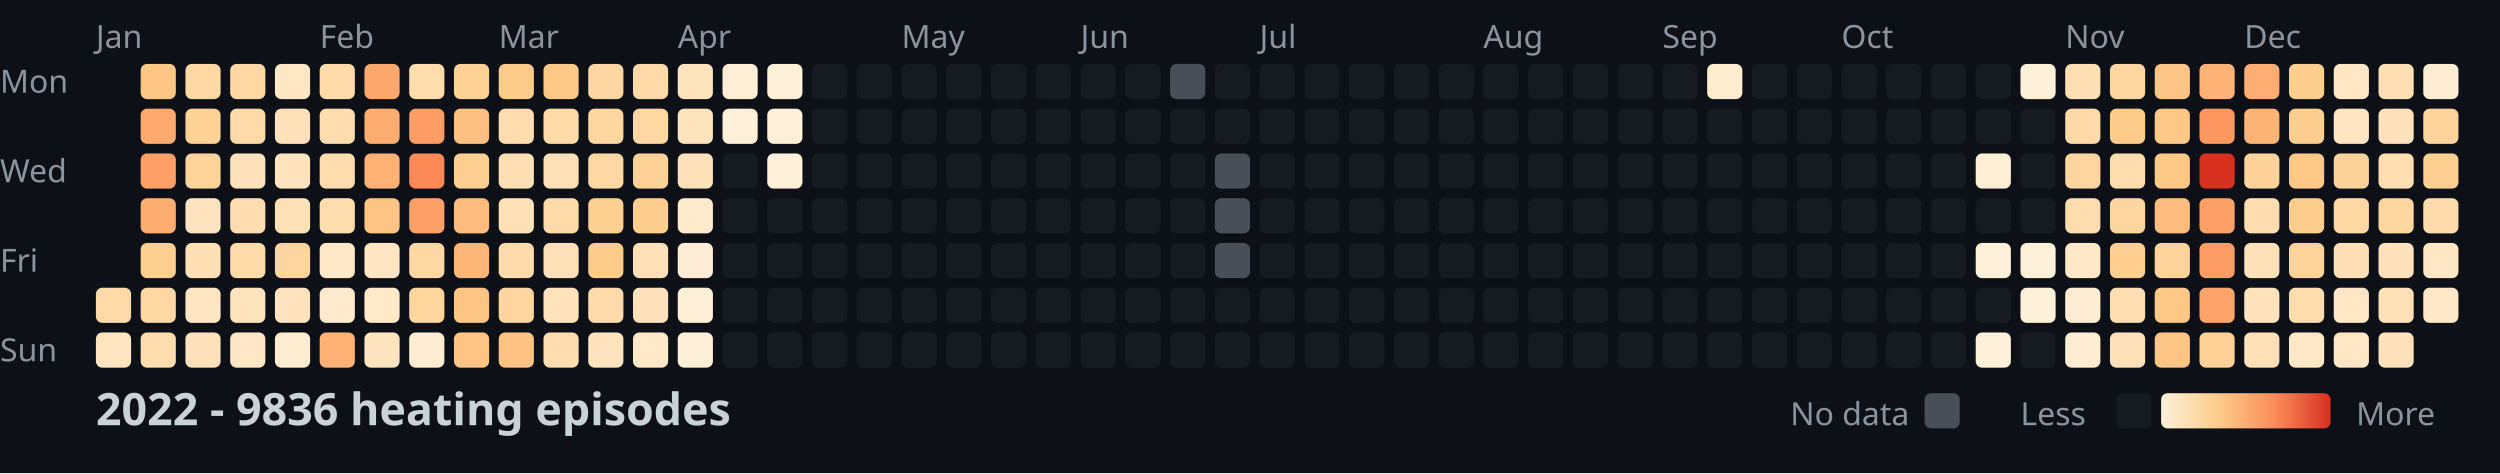
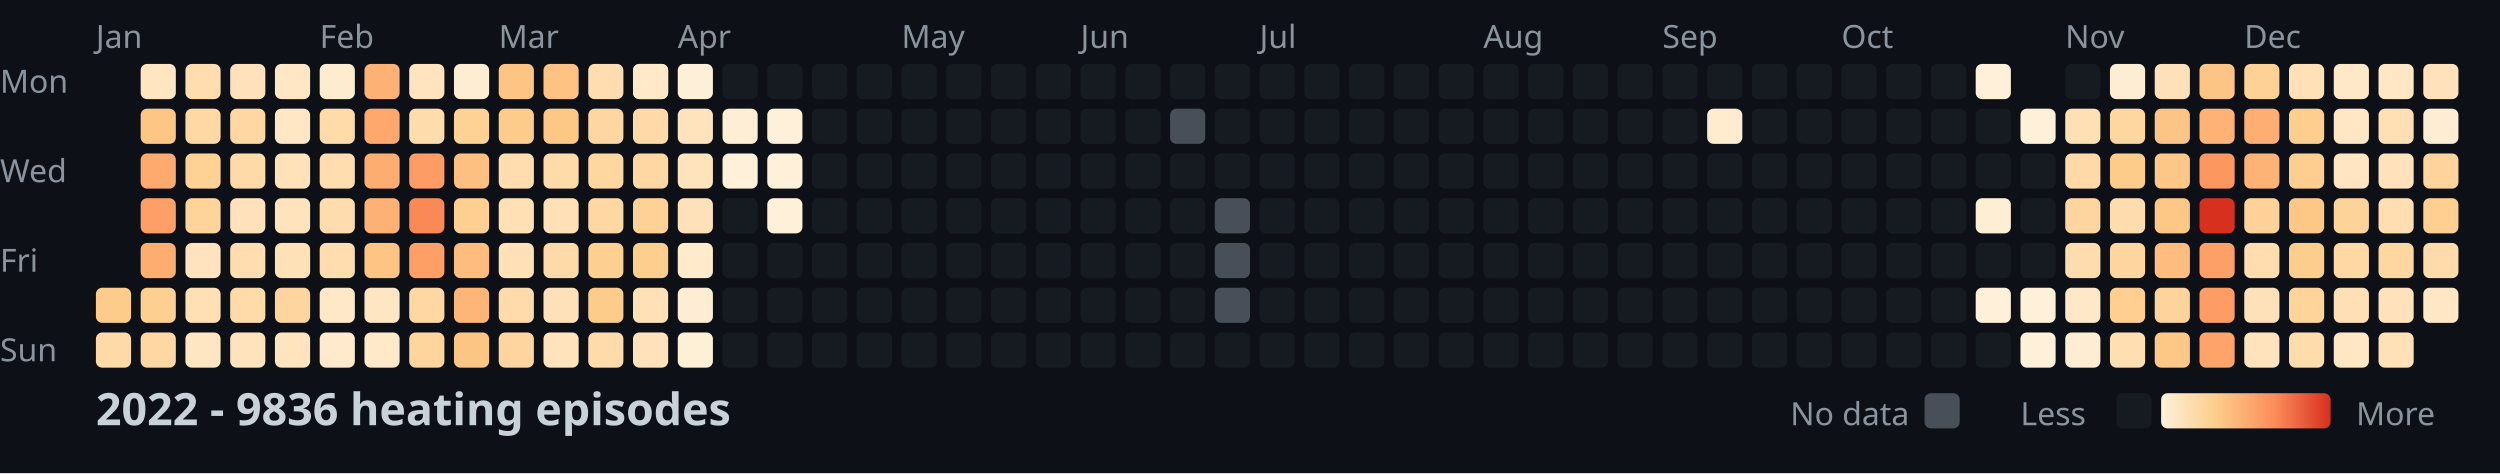
<svg xmlns="http://www.w3.org/2000/svg" width="782" height="148">
  <style>
    .month { font: 10px sans-serif; fill: #8b949e; }
    .day { font: 10px sans-serif; fill: #8b949e; }
    .title { font: bold 14px sans-serif; fill: #c9d1d9; }
    .legend { font: 10px sans-serif; fill: #8b949e; }
  </style>
  <rect width="100%" height="100%" fill="#0d1117" />
  <text x="0" y="29" class="day">Mon</text>
  <text x="0" y="57" class="day">Wed</text>
  <text x="0" y="85" class="day">Fri</text>
  <text x="0" y="113" class="day">Sun</text>
  <text x="30" y="15" class="month">Jan</text>
  <text x="100" y="15" class="month">Feb</text>
  <text x="156" y="15" class="month">Mar</text>
  <text x="212" y="15" class="month">Apr</text>
  <text x="282" y="15" class="month">May</text>
  <text x="338" y="15" class="month">Jun</text>
  <text x="394" y="15" class="month">Jul</text>
  <text x="464" y="15" class="month">Aug</text>
  <text x="520" y="15" class="month">Sep</text>
  <text x="576" y="15" class="month">Oct</text>
  <text x="646" y="15" class="month">Nov</text>
  <text x="702" y="15" class="month">Dec</text>
-   <rect x="30" y="90" width="11" height="11" fill="#ffdaa9" rx="2" />
-   <rect x="30" y="104" width="11" height="11" fill="#ffe5c0" rx="2" />
-   <rect x="44" y="20" width="11" height="11" fill="#fdc685" rx="2" />
-   <rect x="44" y="34" width="11" height="11" fill="#fea96e" rx="2" />
-   <rect x="44" y="48" width="11" height="11" fill="#fd9f66" rx="2" />
-   <rect x="44" y="62" width="11" height="11" fill="#fead71" rx="2" />
-   <rect x="44" y="76" width="11" height="11" fill="#fdcf90" rx="2" />
-   <rect x="44" y="90" width="11" height="11" fill="#ffd7a3" rx="2" />
-   <rect x="44" y="104" width="11" height="11" fill="#ffddaf" rx="2" />
-   <rect x="58" y="20" width="11" height="11" fill="#ffd8a4" rx="2" />
-   <rect x="58" y="34" width="11" height="11" fill="#fed195" rx="2" />
-   <rect x="58" y="48" width="11" height="11" fill="#fed49b" rx="2" />
-   <rect x="58" y="62" width="11" height="11" fill="#ffe3be" rx="2" />
-   <rect x="58" y="76" width="11" height="11" fill="#ffe0b5" rx="2" />
-   <rect x="58" y="90" width="11" height="11" fill="#ffe6c3" rx="2" />
-   <rect x="58" y="104" width="11" height="11" fill="#ffe2bb" rx="2" />
-   <rect x="72" y="20" width="11" height="11" fill="#ffd7a3" rx="2" />
-   <rect x="72" y="34" width="11" height="11" fill="#ffdaa9" rx="2" />
-   <rect x="72" y="48" width="11" height="11" fill="#ffe2bb" rx="2" />
-   <rect x="72" y="62" width="11" height="11" fill="#ffddb0" rx="2" />
-   <rect x="72" y="76" width="11" height="11" fill="#ffdbaa" rx="2" />
-   <rect x="72" y="90" width="11" height="11" fill="#ffe3bc" rx="2" />
-   <rect x="72" y="104" width="11" height="11" fill="#ffe7c6" rx="2" />
-   <rect x="86" y="20" width="11" height="11" fill="#ffe6c4" rx="2" />
-   <rect x="86" y="34" width="11" height="11" fill="#ffe2ba" rx="2" />
-   <rect x="86" y="48" width="11" height="11" fill="#ffe3bc" rx="2" />
-   <rect x="86" y="62" width="11" height="11" fill="#ffe1b8" rx="2" />
-   <rect x="86" y="76" width="11" height="11" fill="#fed59e" rx="2" />
-   <rect x="86" y="90" width="11" height="11" fill="#ffe4bf" rx="2" />
-   <rect x="86" y="104" width="11" height="11" fill="#feecd0" rx="2" />
-   <rect x="100" y="20" width="11" height="11" fill="#ffdbaa" rx="2" />
-   <rect x="100" y="34" width="11" height="11" fill="#ffddaf" rx="2" />
-   <rect x="100" y="48" width="11" height="11" fill="#ffdcae" rx="2" />
-   <rect x="100" y="62" width="11" height="11" fill="#ffddaf" rx="2" />
-   <rect x="100" y="76" width="11" height="11" fill="#ffe8c7" rx="2" />
-   <rect x="100" y="90" width="11" height="11" fill="#ffeacd" rx="2" />
-   <rect x="100" y="104" width="11" height="11" fill="#feb174" rx="2" />
-   <rect x="114" y="20" width="11" height="11" fill="#fea86d" rx="2" />
-   <rect x="114" y="34" width="11" height="11" fill="#fead71" rx="2" />
-   <rect x="114" y="48" width="11" height="11" fill="#feb174" rx="2" />
-   <rect x="114" y="62" width="11" height="11" fill="#fec483" rx="2" />
-   <rect x="114" y="76" width="11" height="11" fill="#ffe6c3" rx="2" />
-   <rect x="114" y="90" width="11" height="11" fill="#ffe9c9" rx="2" />
-   <rect x="114" y="104" width="11" height="11" fill="#ffe4bf" rx="2" />
-   <rect x="128" y="20" width="11" height="11" fill="#ffdcac" rx="2" />
-   <rect x="128" y="34" width="11" height="11" fill="#fd9c64" rx="2" />
-   <rect x="128" y="48" width="11" height="11" fill="#fb8956" rx="2" />
-   <rect x="128" y="62" width="11" height="11" fill="#fd9f66" rx="2" />
-   <rect x="128" y="76" width="11" height="11" fill="#ffd7a3" rx="2" />
-   <rect x="128" y="90" width="11" height="11" fill="#fed59d" rx="2" />
-   <rect x="128" y="104" width="11" height="11" fill="#feedd3" rx="2" />
-   <rect x="142" y="20" width="11" height="11" fill="#fed195" rx="2" />
-   <rect x="142" y="34" width="11" height="11" fill="#fec080" rx="2" />
-   <rect x="142" y="48" width="11" height="11" fill="#fecf91" rx="2" />
-   <rect x="142" y="62" width="11" height="11" fill="#febd7e" rx="2" />
-   <rect x="142" y="76" width="11" height="11" fill="#feb578" rx="2" />
-   <rect x="142" y="90" width="11" height="11" fill="#fdc584" rx="2" />
-   <rect x="142" y="104" width="11" height="11" fill="#fdc483" rx="2" />
-   <rect x="156" y="20" width="11" height="11" fill="#fdcc8b" rx="2" />
-   <rect x="156" y="34" width="11" height="11" fill="#ffddae" rx="2" />
-   <rect x="156" y="48" width="11" height="11" fill="#ffdfb4" rx="2" />
-   <rect x="156" y="62" width="11" height="11" fill="#ffe0b7" rx="2" />
-   <rect x="156" y="76" width="11" height="11" fill="#ffdbab" rx="2" />
-   <rect x="156" y="90" width="11" height="11" fill="#fed59e" rx="2" />
-   <rect x="156" y="104" width="11" height="11" fill="#fec282" rx="2" />
-   <rect x="170" y="20" width="11" height="11" fill="#fdc786" rx="2" />
-   <rect x="170" y="34" width="11" height="11" fill="#ffdbaa" rx="2" />
-   <rect x="170" y="48" width="11" height="11" fill="#ffe0b7" rx="2" />
-   <rect x="170" y="62" width="11" height="11" fill="#ffdaa9" rx="2" />
-   <rect x="170" y="76" width="11" height="11" fill="#ffe1b9" rx="2" />
-   <rect x="170" y="90" width="11" height="11" fill="#ffe3bc" rx="2" />
-   <rect x="170" y="104" width="11" height="11" fill="#ffddb0" rx="2" />
-   <rect x="184" y="20" width="11" height="11" fill="#fed6a1" rx="2" />
-   <rect x="184" y="34" width="11" height="11" fill="#fed6a0" rx="2" />
-   <rect x="184" y="48" width="11" height="11" fill="#ffd7a3" rx="2" />
-   <rect x="184" y="62" width="11" height="11" fill="#fdcf90" rx="2" />
-   <rect x="184" y="76" width="11" height="11" fill="#fdcc8a" rx="2" />
-   <rect x="184" y="90" width="11" height="11" fill="#ffdbac" rx="2" />
-   <rect x="184" y="104" width="11" height="11" fill="#ffe4bf" rx="2" />
-   <rect x="198" y="20" width="11" height="11" fill="#ffd9a7" rx="2" />
-   <rect x="198" y="34" width="11" height="11" fill="#ffd7a3" rx="2" />
-   <rect x="198" y="48" width="11" height="11" fill="#fed296" rx="2" />
-   <rect x="198" y="62" width="11" height="11" fill="#fdce8e" rx="2" />
-   <rect x="198" y="76" width="11" height="11" fill="#ffe0b7" rx="2" />
-   <rect x="198" y="90" width="11" height="11" fill="#ffe2bb" rx="2" />
-   <rect x="198" y="104" width="11" height="11" fill="#ffe9c9" rx="2" />
-   <rect x="212" y="20" width="11" height="11" fill="#ffe3bd" rx="2" />
-   <rect x="212" y="34" width="11" height="11" fill="#ffe3bc" rx="2" />
-   <rect x="212" y="48" width="11" height="11" fill="#ffe1b9" rx="2" />
-   <rect x="212" y="62" width="11" height="11" fill="#ffeacb" rx="2" />
-   <rect x="212" y="76" width="11" height="11" fill="#feedd4" rx="2" />
-   <rect x="212" y="90" width="11" height="11" fill="#feefd7" rx="2" />
-   <rect x="212" y="104" width="11" height="11" fill="#fef0d8" rx="2" />
-   <rect x="226" y="20" width="11" height="11" fill="#feeed5" rx="2" />
-   <rect x="226" y="34" width="11" height="11" fill="#fef0d9" rx="2" />
-   <rect x="226" y="48" width="11" height="11" fill="#161b22" rx="2" />
+   <rect x="30" y="90" width="11" height="11" fill="#fdcc8a" rx="2" />
+   <rect x="30" y="104" width="11" height="11" fill="#ffdaa9" rx="2" />
+   <rect x="44" y="20" width="11" height="11" fill="#ffe5c0" rx="2" />
+   <rect x="44" y="34" width="11" height="11" fill="#fdc685" rx="2" />
+   <rect x="44" y="48" width="11" height="11" fill="#fea96e" rx="2" />
+   <rect x="44" y="62" width="11" height="11" fill="#fd9f66" rx="2" />
+   <rect x="44" y="76" width="11" height="11" fill="#fead71" rx="2" />
+   <rect x="44" y="90" width="11" height="11" fill="#fdcf90" rx="2" />
+   <rect x="44" y="104" width="11" height="11" fill="#ffd7a3" rx="2" />
+   <rect x="58" y="20" width="11" height="11" fill="#ffddaf" rx="2" />
+   <rect x="58" y="34" width="11" height="11" fill="#ffd8a4" rx="2" />
+   <rect x="58" y="48" width="11" height="11" fill="#fed195" rx="2" />
+   <rect x="58" y="62" width="11" height="11" fill="#fed49b" rx="2" />
+   <rect x="58" y="76" width="11" height="11" fill="#ffe3be" rx="2" />
+   <rect x="58" y="90" width="11" height="11" fill="#ffe0b5" rx="2" />
+   <rect x="58" y="104" width="11" height="11" fill="#ffe6c3" rx="2" />
+   <rect x="72" y="20" width="11" height="11" fill="#ffe2bb" rx="2" />
+   <rect x="72" y="34" width="11" height="11" fill="#ffd7a3" rx="2" />
+   <rect x="72" y="48" width="11" height="11" fill="#ffdaa9" rx="2" />
+   <rect x="72" y="62" width="11" height="11" fill="#ffe2bb" rx="2" />
+   <rect x="72" y="76" width="11" height="11" fill="#ffddb0" rx="2" />
+   <rect x="72" y="90" width="11" height="11" fill="#ffdbaa" rx="2" />
+   <rect x="72" y="104" width="11" height="11" fill="#ffe3bc" rx="2" />
+   <rect x="86" y="20" width="11" height="11" fill="#ffe7c6" rx="2" />
+   <rect x="86" y="34" width="11" height="11" fill="#ffe6c4" rx="2" />
+   <rect x="86" y="48" width="11" height="11" fill="#ffe2ba" rx="2" />
+   <rect x="86" y="62" width="11" height="11" fill="#ffe3bc" rx="2" />
+   <rect x="86" y="76" width="11" height="11" fill="#ffe1b8" rx="2" />
+   <rect x="86" y="90" width="11" height="11" fill="#fed59e" rx="2" />
+   <rect x="86" y="104" width="11" height="11" fill="#ffe4bf" rx="2" />
+   <rect x="100" y="20" width="11" height="11" fill="#feecd0" rx="2" />
+   <rect x="100" y="34" width="11" height="11" fill="#ffdbaa" rx="2" />
+   <rect x="100" y="48" width="11" height="11" fill="#ffddaf" rx="2" />
+   <rect x="100" y="62" width="11" height="11" fill="#ffdcae" rx="2" />
+   <rect x="100" y="76" width="11" height="11" fill="#ffddaf" rx="2" />
+   <rect x="100" y="90" width="11" height="11" fill="#ffe8c7" rx="2" />
+   <rect x="100" y="104" width="11" height="11" fill="#ffeacd" rx="2" />
+   <rect x="114" y="20" width="11" height="11" fill="#feb174" rx="2" />
+   <rect x="114" y="34" width="11" height="11" fill="#fea86d" rx="2" />
+   <rect x="114" y="48" width="11" height="11" fill="#fead71" rx="2" />
+   <rect x="114" y="62" width="11" height="11" fill="#feb174" rx="2" />
+   <rect x="114" y="76" width="11" height="11" fill="#fec483" rx="2" />
+   <rect x="114" y="90" width="11" height="11" fill="#ffe6c3" rx="2" />
+   <rect x="114" y="104" width="11" height="11" fill="#ffe9c9" rx="2" />
+   <rect x="128" y="20" width="11" height="11" fill="#ffe4bf" rx="2" />
+   <rect x="128" y="34" width="11" height="11" fill="#ffdcac" rx="2" />
+   <rect x="128" y="48" width="11" height="11" fill="#fd9c64" rx="2" />
+   <rect x="128" y="62" width="11" height="11" fill="#fb8956" rx="2" />
+   <rect x="128" y="76" width="11" height="11" fill="#fd9f66" rx="2" />
+   <rect x="128" y="90" width="11" height="11" fill="#ffd7a3" rx="2" />
+   <rect x="128" y="104" width="11" height="11" fill="#fed59d" rx="2" />
+   <rect x="142" y="20" width="11" height="11" fill="#feedd3" rx="2" />
+   <rect x="142" y="34" width="11" height="11" fill="#fed195" rx="2" />
+   <rect x="142" y="48" width="11" height="11" fill="#fec080" rx="2" />
+   <rect x="142" y="62" width="11" height="11" fill="#fecf91" rx="2" />
+   <rect x="142" y="76" width="11" height="11" fill="#febd7e" rx="2" />
+   <rect x="142" y="90" width="11" height="11" fill="#feb578" rx="2" />
+   <rect x="142" y="104" width="11" height="11" fill="#fdc584" rx="2" />
+   <rect x="156" y="20" width="11" height="11" fill="#fdc483" rx="2" />
+   <rect x="156" y="34" width="11" height="11" fill="#fdcc8b" rx="2" />
+   <rect x="156" y="48" width="11" height="11" fill="#ffddae" rx="2" />
+   <rect x="156" y="62" width="11" height="11" fill="#ffdfb4" rx="2" />
+   <rect x="156" y="76" width="11" height="11" fill="#ffe0b7" rx="2" />
+   <rect x="156" y="90" width="11" height="11" fill="#ffdbab" rx="2" />
+   <rect x="156" y="104" width="11" height="11" fill="#fed59e" rx="2" />
+   <rect x="170" y="20" width="11" height="11" fill="#fec282" rx="2" />
+   <rect x="170" y="34" width="11" height="11" fill="#fdc786" rx="2" />
+   <rect x="170" y="48" width="11" height="11" fill="#ffdbaa" rx="2" />
+   <rect x="170" y="62" width="11" height="11" fill="#ffe0b7" rx="2" />
+   <rect x="170" y="76" width="11" height="11" fill="#ffdaa9" rx="2" />
+   <rect x="170" y="90" width="11" height="11" fill="#ffe1b9" rx="2" />
+   <rect x="170" y="104" width="11" height="11" fill="#ffe3bc" rx="2" />
+   <rect x="184" y="20" width="11" height="11" fill="#ffddb0" rx="2" />
+   <rect x="184" y="34" width="11" height="11" fill="#fed6a1" rx="2" />
+   <rect x="184" y="48" width="11" height="11" fill="#fed6a0" rx="2" />
+   <rect x="184" y="62" width="11" height="11" fill="#ffd7a3" rx="2" />
+   <rect x="184" y="76" width="11" height="11" fill="#fdcf90" rx="2" />
+   <rect x="184" y="90" width="11" height="11" fill="#fdcc8a" rx="2" />
+   <rect x="184" y="104" width="11" height="11" fill="#ffdbac" rx="2" />
+   <rect x="198" y="20" width="11" height="11" fill="#ffe4bf" rx="2" />
+   <rect x="198" y="34" width="11" height="11" fill="#ffd9a7" rx="2" />
+   <rect x="198" y="48" width="11" height="11" fill="#ffd7a3" rx="2" />
+   <rect x="198" y="62" width="11" height="11" fill="#fed296" rx="2" />
+   <rect x="198" y="76" width="11" height="11" fill="#fdce8e" rx="2" />
+   <rect x="198" y="90" width="11" height="11" fill="#ffe0b7" rx="2" />
+   <rect x="198" y="104" width="11" height="11" fill="#ffe2bb" rx="2" />
+   <rect x="198" y="20" width="11" height="11" fill="#ffe9c9" rx="2" />
+   <rect x="212" y="34" width="11" height="11" fill="#ffe3bd" rx="2" />
+   <rect x="212" y="48" width="11" height="11" fill="#ffe3bc" rx="2" />
+   <rect x="212" y="62" width="11" height="11" fill="#ffe1b9" rx="2" />
+   <rect x="212" y="76" width="11" height="11" fill="#ffeacb" rx="2" />
+   <rect x="212" y="90" width="11" height="11" fill="#feedd4" rx="2" />
+   <rect x="212" y="104" width="11" height="11" fill="#feefd7" rx="2" />
+   <rect x="212" y="20" width="11" height="11" fill="#fef0d8" rx="2" />
+   <rect x="226" y="34" width="11" height="11" fill="#feeed5" rx="2" />
+   <rect x="226" y="48" width="11" height="11" fill="#fef0d9" rx="2" />
  <rect x="226" y="62" width="11" height="11" fill="#161b22" rx="2" />
  <rect x="226" y="76" width="11" height="11" fill="#161b22" rx="2" />
  <rect x="226" y="90" width="11" height="11" fill="#161b22" rx="2" />
  <rect x="226" y="104" width="11" height="11" fill="#161b22" rx="2" />
-   <rect x="240" y="20" width="11" height="11" fill="#fef0d9" rx="2" />
+   <rect x="226" y="20" width="11" height="11" fill="#161b22" rx="2" />
  <rect x="240" y="34" width="11" height="11" fill="#fef0d9" rx="2" />
  <rect x="240" y="48" width="11" height="11" fill="#fef0d9" rx="2" />
-   <rect x="240" y="62" width="11" height="11" fill="#161b22" rx="2" />
+   <rect x="240" y="62" width="11" height="11" fill="#fef0d9" rx="2" />
  <rect x="240" y="76" width="11" height="11" fill="#161b22" rx="2" />
  <rect x="240" y="90" width="11" height="11" fill="#161b22" rx="2" />
  <rect x="240" y="104" width="11" height="11" fill="#161b22" rx="2" />
-   <rect x="254" y="20" width="11" height="11" fill="#161b22" rx="2" />
+   <rect x="240" y="20" width="11" height="11" fill="#161b22" rx="2" />
  <rect x="254" y="34" width="11" height="11" fill="#161b22" rx="2" />
  <rect x="254" y="48" width="11" height="11" fill="#161b22" rx="2" />
  <rect x="254" y="62" width="11" height="11" fill="#161b22" rx="2" />
  <rect x="254" y="76" width="11" height="11" fill="#161b22" rx="2" />
  <rect x="254" y="90" width="11" height="11" fill="#161b22" rx="2" />
  <rect x="254" y="104" width="11" height="11" fill="#161b22" rx="2" />
-   <rect x="268" y="20" width="11" height="11" fill="#161b22" rx="2" />
+   <rect x="254" y="20" width="11" height="11" fill="#161b22" rx="2" />
  <rect x="268" y="34" width="11" height="11" fill="#161b22" rx="2" />
  <rect x="268" y="48" width="11" height="11" fill="#161b22" rx="2" />
  <rect x="268" y="62" width="11" height="11" fill="#161b22" rx="2" />
  <rect x="268" y="76" width="11" height="11" fill="#161b22" rx="2" />
  <rect x="268" y="90" width="11" height="11" fill="#161b22" rx="2" />
  <rect x="268" y="104" width="11" height="11" fill="#161b22" rx="2" />
-   <rect x="282" y="20" width="11" height="11" fill="#161b22" rx="2" />
+   <rect x="268" y="20" width="11" height="11" fill="#161b22" rx="2" />
  <rect x="282" y="34" width="11" height="11" fill="#161b22" rx="2" />
  <rect x="282" y="48" width="11" height="11" fill="#161b22" rx="2" />
  <rect x="282" y="62" width="11" height="11" fill="#161b22" rx="2" />
  <rect x="282" y="76" width="11" height="11" fill="#161b22" rx="2" />
  <rect x="282" y="90" width="11" height="11" fill="#161b22" rx="2" />
  <rect x="282" y="104" width="11" height="11" fill="#161b22" rx="2" />
-   <rect x="296" y="20" width="11" height="11" fill="#161b22" rx="2" />
+   <rect x="282" y="20" width="11" height="11" fill="#161b22" rx="2" />
  <rect x="296" y="34" width="11" height="11" fill="#161b22" rx="2" />
  <rect x="296" y="48" width="11" height="11" fill="#161b22" rx="2" />
  <rect x="296" y="62" width="11" height="11" fill="#161b22" rx="2" />
  <rect x="296" y="76" width="11" height="11" fill="#161b22" rx="2" />
  <rect x="296" y="90" width="11" height="11" fill="#161b22" rx="2" />
  <rect x="296" y="104" width="11" height="11" fill="#161b22" rx="2" />
-   <rect x="310" y="20" width="11" height="11" fill="#161b22" rx="2" />
+   <rect x="296" y="20" width="11" height="11" fill="#161b22" rx="2" />
  <rect x="310" y="34" width="11" height="11" fill="#161b22" rx="2" />
  <rect x="310" y="48" width="11" height="11" fill="#161b22" rx="2" />
  <rect x="310" y="62" width="11" height="11" fill="#161b22" rx="2" />
  <rect x="310" y="76" width="11" height="11" fill="#161b22" rx="2" />
  <rect x="310" y="90" width="11" height="11" fill="#161b22" rx="2" />
  <rect x="310" y="104" width="11" height="11" fill="#161b22" rx="2" />
-   <rect x="324" y="20" width="11" height="11" fill="#161b22" rx="2" />
+   <rect x="310" y="20" width="11" height="11" fill="#161b22" rx="2" />
  <rect x="324" y="34" width="11" height="11" fill="#161b22" rx="2" />
  <rect x="324" y="48" width="11" height="11" fill="#161b22" rx="2" />
  <rect x="324" y="62" width="11" height="11" fill="#161b22" rx="2" />
  <rect x="324" y="76" width="11" height="11" fill="#161b22" rx="2" />
  <rect x="324" y="90" width="11" height="11" fill="#161b22" rx="2" />
  <rect x="324" y="104" width="11" height="11" fill="#161b22" rx="2" />
-   <rect x="338" y="20" width="11" height="11" fill="#161b22" rx="2" />
+   <rect x="324" y="20" width="11" height="11" fill="#161b22" rx="2" />
  <rect x="338" y="34" width="11" height="11" fill="#161b22" rx="2" />
  <rect x="338" y="48" width="11" height="11" fill="#161b22" rx="2" />
  <rect x="338" y="62" width="11" height="11" fill="#161b22" rx="2" />
  <rect x="338" y="76" width="11" height="11" fill="#161b22" rx="2" />
  <rect x="338" y="90" width="11" height="11" fill="#161b22" rx="2" />
  <rect x="338" y="104" width="11" height="11" fill="#161b22" rx="2" />
-   <rect x="352" y="20" width="11" height="11" fill="#161b22" rx="2" />
+   <rect x="338" y="20" width="11" height="11" fill="#161b22" rx="2" />
  <rect x="352" y="34" width="11" height="11" fill="#161b22" rx="2" />
  <rect x="352" y="48" width="11" height="11" fill="#161b22" rx="2" />
  <rect x="352" y="62" width="11" height="11" fill="#161b22" rx="2" />
  <rect x="352" y="76" width="11" height="11" fill="#161b22" rx="2" />
  <rect x="352" y="90" width="11" height="11" fill="#161b22" rx="2" />
  <rect x="352" y="104" width="11" height="11" fill="#161b22" rx="2" />
-   <rect x="366" y="20" width="11" height="11" fill="#484f58" rx="2" />
-   <rect x="366" y="34" width="11" height="11" fill="#161b22" rx="2" />
+   <rect x="352" y="20" width="11" height="11" fill="#161b22" rx="2" />
+   <rect x="366" y="34" width="11" height="11" fill="#484f58" rx="2" />
  <rect x="366" y="48" width="11" height="11" fill="#161b22" rx="2" />
  <rect x="366" y="62" width="11" height="11" fill="#161b22" rx="2" />
  <rect x="366" y="76" width="11" height="11" fill="#161b22" rx="2" />
  <rect x="366" y="90" width="11" height="11" fill="#161b22" rx="2" />
  <rect x="366" y="104" width="11" height="11" fill="#161b22" rx="2" />
-   <rect x="380" y="20" width="11" height="11" fill="#161b22" rx="2" />
+   <rect x="366" y="20" width="11" height="11" fill="#161b22" rx="2" />
  <rect x="380" y="34" width="11" height="11" fill="#161b22" rx="2" />
-   <rect x="380" y="48" width="11" height="11" fill="#484f58" rx="2" />
+   <rect x="380" y="48" width="11" height="11" fill="#161b22" rx="2" />
  <rect x="380" y="62" width="11" height="11" fill="#484f58" rx="2" />
  <rect x="380" y="76" width="11" height="11" fill="#484f58" rx="2" />
-   <rect x="380" y="90" width="11" height="11" fill="#161b22" rx="2" />
+   <rect x="380" y="90" width="11" height="11" fill="#484f58" rx="2" />
  <rect x="380" y="104" width="11" height="11" fill="#161b22" rx="2" />
-   <rect x="394" y="20" width="11" height="11" fill="#161b22" rx="2" />
+   <rect x="380" y="20" width="11" height="11" fill="#161b22" rx="2" />
  <rect x="394" y="34" width="11" height="11" fill="#161b22" rx="2" />
  <rect x="394" y="48" width="11" height="11" fill="#161b22" rx="2" />
  <rect x="394" y="62" width="11" height="11" fill="#161b22" rx="2" />
  <rect x="394" y="76" width="11" height="11" fill="#161b22" rx="2" />
  <rect x="394" y="90" width="11" height="11" fill="#161b22" rx="2" />
  <rect x="394" y="104" width="11" height="11" fill="#161b22" rx="2" />
-   <rect x="408" y="20" width="11" height="11" fill="#161b22" rx="2" />
+   <rect x="394" y="20" width="11" height="11" fill="#161b22" rx="2" />
  <rect x="408" y="34" width="11" height="11" fill="#161b22" rx="2" />
  <rect x="408" y="48" width="11" height="11" fill="#161b22" rx="2" />
  <rect x="408" y="62" width="11" height="11" fill="#161b22" rx="2" />
  <rect x="408" y="76" width="11" height="11" fill="#161b22" rx="2" />
  <rect x="408" y="90" width="11" height="11" fill="#161b22" rx="2" />
  <rect x="408" y="104" width="11" height="11" fill="#161b22" rx="2" />
-   <rect x="422" y="20" width="11" height="11" fill="#161b22" rx="2" />
+   <rect x="408" y="20" width="11" height="11" fill="#161b22" rx="2" />
  <rect x="422" y="34" width="11" height="11" fill="#161b22" rx="2" />
  <rect x="422" y="48" width="11" height="11" fill="#161b22" rx="2" />
  <rect x="422" y="62" width="11" height="11" fill="#161b22" rx="2" />
  <rect x="422" y="76" width="11" height="11" fill="#161b22" rx="2" />
  <rect x="422" y="90" width="11" height="11" fill="#161b22" rx="2" />
  <rect x="422" y="104" width="11" height="11" fill="#161b22" rx="2" />
-   <rect x="436" y="20" width="11" height="11" fill="#161b22" rx="2" />
+   <rect x="422" y="20" width="11" height="11" fill="#161b22" rx="2" />
  <rect x="436" y="34" width="11" height="11" fill="#161b22" rx="2" />
  <rect x="436" y="48" width="11" height="11" fill="#161b22" rx="2" />
  <rect x="436" y="62" width="11" height="11" fill="#161b22" rx="2" />
  <rect x="436" y="76" width="11" height="11" fill="#161b22" rx="2" />
  <rect x="436" y="90" width="11" height="11" fill="#161b22" rx="2" />
  <rect x="436" y="104" width="11" height="11" fill="#161b22" rx="2" />
-   <rect x="450" y="20" width="11" height="11" fill="#161b22" rx="2" />
+   <rect x="436" y="20" width="11" height="11" fill="#161b22" rx="2" />
  <rect x="450" y="34" width="11" height="11" fill="#161b22" rx="2" />
  <rect x="450" y="48" width="11" height="11" fill="#161b22" rx="2" />
  <rect x="450" y="62" width="11" height="11" fill="#161b22" rx="2" />
  <rect x="450" y="76" width="11" height="11" fill="#161b22" rx="2" />
  <rect x="450" y="90" width="11" height="11" fill="#161b22" rx="2" />
  <rect x="450" y="104" width="11" height="11" fill="#161b22" rx="2" />
-   <rect x="464" y="20" width="11" height="11" fill="#161b22" rx="2" />
+   <rect x="450" y="20" width="11" height="11" fill="#161b22" rx="2" />
  <rect x="464" y="34" width="11" height="11" fill="#161b22" rx="2" />
  <rect x="464" y="48" width="11" height="11" fill="#161b22" rx="2" />
  <rect x="464" y="62" width="11" height="11" fill="#161b22" rx="2" />
  <rect x="464" y="76" width="11" height="11" fill="#161b22" rx="2" />
  <rect x="464" y="90" width="11" height="11" fill="#161b22" rx="2" />
  <rect x="464" y="104" width="11" height="11" fill="#161b22" rx="2" />
-   <rect x="478" y="20" width="11" height="11" fill="#161b22" rx="2" />
+   <rect x="464" y="20" width="11" height="11" fill="#161b22" rx="2" />
  <rect x="478" y="34" width="11" height="11" fill="#161b22" rx="2" />
  <rect x="478" y="48" width="11" height="11" fill="#161b22" rx="2" />
  <rect x="478" y="62" width="11" height="11" fill="#161b22" rx="2" />
  <rect x="478" y="76" width="11" height="11" fill="#161b22" rx="2" />
  <rect x="478" y="90" width="11" height="11" fill="#161b22" rx="2" />
  <rect x="478" y="104" width="11" height="11" fill="#161b22" rx="2" />
-   <rect x="492" y="20" width="11" height="11" fill="#161b22" rx="2" />
+   <rect x="478" y="20" width="11" height="11" fill="#161b22" rx="2" />
  <rect x="492" y="34" width="11" height="11" fill="#161b22" rx="2" />
  <rect x="492" y="48" width="11" height="11" fill="#161b22" rx="2" />
  <rect x="492" y="62" width="11" height="11" fill="#161b22" rx="2" />
  <rect x="492" y="76" width="11" height="11" fill="#161b22" rx="2" />
  <rect x="492" y="90" width="11" height="11" fill="#161b22" rx="2" />
  <rect x="492" y="104" width="11" height="11" fill="#161b22" rx="2" />
-   <rect x="506" y="20" width="11" height="11" fill="#161b22" rx="2" />
+   <rect x="492" y="20" width="11" height="11" fill="#161b22" rx="2" />
  <rect x="506" y="34" width="11" height="11" fill="#161b22" rx="2" />
  <rect x="506" y="48" width="11" height="11" fill="#161b22" rx="2" />
  <rect x="506" y="62" width="11" height="11" fill="#161b22" rx="2" />
  <rect x="506" y="76" width="11" height="11" fill="#161b22" rx="2" />
  <rect x="506" y="90" width="11" height="11" fill="#161b22" rx="2" />
  <rect x="506" y="104" width="11" height="11" fill="#161b22" rx="2" />
-   <rect x="520" y="20" width="11" height="11" fill="#161b22" rx="2" />
+   <rect x="506" y="20" width="11" height="11" fill="#161b22" rx="2" />
  <rect x="520" y="34" width="11" height="11" fill="#161b22" rx="2" />
  <rect x="520" y="48" width="11" height="11" fill="#161b22" rx="2" />
  <rect x="520" y="62" width="11" height="11" fill="#161b22" rx="2" />
  <rect x="520" y="76" width="11" height="11" fill="#161b22" rx="2" />
  <rect x="520" y="90" width="11" height="11" fill="#161b22" rx="2" />
  <rect x="520" y="104" width="11" height="11" fill="#161b22" rx="2" />
-   <rect x="534" y="20" width="11" height="11" fill="#ffebce" rx="2" />
-   <rect x="534" y="34" width="11" height="11" fill="#161b22" rx="2" />
+   <rect x="520" y="20" width="11" height="11" fill="#161b22" rx="2" />
+   <rect x="534" y="34" width="11" height="11" fill="#ffebce" rx="2" />
  <rect x="534" y="48" width="11" height="11" fill="#161b22" rx="2" />
  <rect x="534" y="62" width="11" height="11" fill="#161b22" rx="2" />
  <rect x="534" y="76" width="11" height="11" fill="#161b22" rx="2" />
  <rect x="534" y="90" width="11" height="11" fill="#161b22" rx="2" />
  <rect x="534" y="104" width="11" height="11" fill="#161b22" rx="2" />
-   <rect x="548" y="20" width="11" height="11" fill="#161b22" rx="2" />
+   <rect x="534" y="20" width="11" height="11" fill="#161b22" rx="2" />
  <rect x="548" y="34" width="11" height="11" fill="#161b22" rx="2" />
  <rect x="548" y="48" width="11" height="11" fill="#161b22" rx="2" />
  <rect x="548" y="62" width="11" height="11" fill="#161b22" rx="2" />
  <rect x="548" y="76" width="11" height="11" fill="#161b22" rx="2" />
  <rect x="548" y="90" width="11" height="11" fill="#161b22" rx="2" />
  <rect x="548" y="104" width="11" height="11" fill="#161b22" rx="2" />
-   <rect x="562" y="20" width="11" height="11" fill="#161b22" rx="2" />
+   <rect x="548" y="20" width="11" height="11" fill="#161b22" rx="2" />
  <rect x="562" y="34" width="11" height="11" fill="#161b22" rx="2" />
  <rect x="562" y="48" width="11" height="11" fill="#161b22" rx="2" />
  <rect x="562" y="62" width="11" height="11" fill="#161b22" rx="2" />
  <rect x="562" y="76" width="11" height="11" fill="#161b22" rx="2" />
  <rect x="562" y="90" width="11" height="11" fill="#161b22" rx="2" />
  <rect x="562" y="104" width="11" height="11" fill="#161b22" rx="2" />
-   <rect x="576" y="20" width="11" height="11" fill="#161b22" rx="2" />
+   <rect x="562" y="20" width="11" height="11" fill="#161b22" rx="2" />
  <rect x="576" y="34" width="11" height="11" fill="#161b22" rx="2" />
  <rect x="576" y="48" width="11" height="11" fill="#161b22" rx="2" />
  <rect x="576" y="62" width="11" height="11" fill="#161b22" rx="2" />
  <rect x="576" y="76" width="11" height="11" fill="#161b22" rx="2" />
  <rect x="576" y="90" width="11" height="11" fill="#161b22" rx="2" />
  <rect x="576" y="104" width="11" height="11" fill="#161b22" rx="2" />
-   <rect x="590" y="20" width="11" height="11" fill="#161b22" rx="2" />
+   <rect x="576" y="20" width="11" height="11" fill="#161b22" rx="2" />
  <rect x="590" y="34" width="11" height="11" fill="#161b22" rx="2" />
  <rect x="590" y="48" width="11" height="11" fill="#161b22" rx="2" />
  <rect x="590" y="62" width="11" height="11" fill="#161b22" rx="2" />
  <rect x="590" y="76" width="11" height="11" fill="#161b22" rx="2" />
  <rect x="590" y="90" width="11" height="11" fill="#161b22" rx="2" />
  <rect x="590" y="104" width="11" height="11" fill="#161b22" rx="2" />
-   <rect x="604" y="20" width="11" height="11" fill="#161b22" rx="2" />
+   <rect x="590" y="20" width="11" height="11" fill="#161b22" rx="2" />
  <rect x="604" y="34" width="11" height="11" fill="#161b22" rx="2" />
  <rect x="604" y="48" width="11" height="11" fill="#161b22" rx="2" />
  <rect x="604" y="62" width="11" height="11" fill="#161b22" rx="2" />
  <rect x="604" y="76" width="11" height="11" fill="#161b22" rx="2" />
  <rect x="604" y="90" width="11" height="11" fill="#161b22" rx="2" />
  <rect x="604" y="104" width="11" height="11" fill="#161b22" rx="2" />
-   <rect x="618" y="20" width="11" height="11" fill="#161b22" rx="2" />
+   <rect x="604" y="20" width="11" height="11" fill="#161b22" rx="2" />
  <rect x="618" y="34" width="11" height="11" fill="#161b22" rx="2" />
-   <rect x="618" y="48" width="11" height="11" fill="#feeed4" rx="2" />
-   <rect x="618" y="62" width="11" height="11" fill="#161b22" rx="2" />
-   <rect x="618" y="76" width="11" height="11" fill="#fef0d9" rx="2" />
-   <rect x="618" y="90" width="11" height="11" fill="#161b22" rx="2" />
-   <rect x="618" y="104" width="11" height="11" fill="#fef0d9" rx="2" />
-   <rect x="632" y="20" width="11" height="11" fill="#fef0d9" rx="2" />
-   <rect x="632" y="34" width="11" height="11" fill="#161b22" rx="2" />
+   <rect x="618" y="48" width="11" height="11" fill="#161b22" rx="2" />
+   <rect x="618" y="62" width="11" height="11" fill="#feeed4" rx="2" />
+   <rect x="618" y="76" width="11" height="11" fill="#161b22" rx="2" />
+   <rect x="618" y="90" width="11" height="11" fill="#fef0d9" rx="2" />
+   <rect x="618" y="104" width="11" height="11" fill="#161b22" rx="2" />
+   <rect x="618" y="20" width="11" height="11" fill="#fef0d9" rx="2" />
+   <rect x="632" y="34" width="11" height="11" fill="#fef0d9" rx="2" />
  <rect x="632" y="48" width="11" height="11" fill="#161b22" rx="2" />
  <rect x="632" y="62" width="11" height="11" fill="#161b22" rx="2" />
-   <rect x="632" y="76" width="11" height="11" fill="#fef0d9" rx="2" />
+   <rect x="632" y="76" width="11" height="11" fill="#161b22" rx="2" />
  <rect x="632" y="90" width="11" height="11" fill="#fef0d9" rx="2" />
-   <rect x="632" y="104" width="11" height="11" fill="#161b22" rx="2" />
-   <rect x="646" y="20" width="11" height="11" fill="#ffdfb4" rx="2" />
-   <rect x="646" y="34" width="11" height="11" fill="#ffdaa8" rx="2" />
-   <rect x="646" y="48" width="11" height="11" fill="#fed59f" rx="2" />
-   <rect x="646" y="62" width="11" height="11" fill="#ffdcae" rx="2" />
-   <rect x="646" y="76" width="11" height="11" fill="#ffe8c7" rx="2" />
-   <rect x="646" y="90" width="11" height="11" fill="#feedd2" rx="2" />
+   <rect x="632" y="104" width="11" height="11" fill="#fef0d9" rx="2" />
+   <rect x="646" y="20" width="11" height="11" fill="#161b22" rx="2" />
+   <rect x="646" y="34" width="11" height="11" fill="#ffdfb4" rx="2" />
+   <rect x="646" y="48" width="11" height="11" fill="#ffdaa8" rx="2" />
+   <rect x="646" y="62" width="11" height="11" fill="#fed59f" rx="2" />
+   <rect x="646" y="76" width="11" height="11" fill="#ffdcae" rx="2" />
+   <rect x="646" y="90" width="11" height="11" fill="#ffe8c7" rx="2" />
  <rect x="646" y="104" width="11" height="11" fill="#feedd2" rx="2" />
-   <rect x="660" y="20" width="11" height="11" fill="#fed69f" rx="2" />
-   <rect x="660" y="34" width="11" height="11" fill="#fdcc8a" rx="2" />
-   <rect x="660" y="48" width="11" height="11" fill="#ffdcae" rx="2" />
-   <rect x="660" y="62" width="11" height="11" fill="#fed59f" rx="2" />
-   <rect x="660" y="76" width="11" height="11" fill="#fecf91" rx="2" />
-   <rect x="660" y="90" width="11" height="11" fill="#ffdeb1" rx="2" />
-   <rect x="660" y="104" width="11" height="11" fill="#ffe1b9" rx="2" />
-   <rect x="674" y="20" width="11" height="11" fill="#fdc585" rx="2" />
-   <rect x="674" y="34" width="11" height="11" fill="#fdc887" rx="2" />
-   <rect x="674" y="48" width="11" height="11" fill="#fdc786" rx="2" />
-   <rect x="674" y="62" width="11" height="11" fill="#febd7e" rx="2" />
-   <rect x="674" y="76" width="11" height="11" fill="#fed49c" rx="2" />
-   <rect x="674" y="90" width="11" height="11" fill="#fdc786" rx="2" />
-   <rect x="674" y="104" width="11" height="11" fill="#fdc585" rx="2" />
-   <rect x="688" y="20" width="11" height="11" fill="#feb275" rx="2" />
-   <rect x="688" y="34" width="11" height="11" fill="#fd9760" rx="2" />
-   <rect x="688" y="48" width="11" height="11" fill="#d7301f" rx="2" />
-   <rect x="688" y="62" width="11" height="11" fill="#fda067" rx="2" />
-   <rect x="688" y="76" width="11" height="11" fill="#fd9c64" rx="2" />
-   <rect x="688" y="90" width="11" height="11" fill="#fea46a" rx="2" />
-   <rect x="688" y="104" width="11" height="11" fill="#fed296" rx="2" />
-   <rect x="702" y="20" width="11" height="11" fill="#feae72" rx="2" />
-   <rect x="702" y="34" width="11" height="11" fill="#feb376" rx="2" />
-   <rect x="702" y="48" width="11" height="11" fill="#fed298" rx="2" />
-   <rect x="702" y="62" width="11" height="11" fill="#ffddaf" rx="2" />
-   <rect x="702" y="76" width="11" height="11" fill="#ffe1b9" rx="2" />
-   <rect x="702" y="90" width="11" height="11" fill="#ffe3bd" rx="2" />
-   <rect x="702" y="104" width="11" height="11" fill="#ffe0b7" rx="2" />
-   <rect x="716" y="20" width="11" height="11" fill="#fdce8d" rx="2" />
-   <rect x="716" y="34" width="11" height="11" fill="#fdce8f" rx="2" />
-   <rect x="716" y="48" width="11" height="11" fill="#fdc786" rx="2" />
-   <rect x="716" y="62" width="11" height="11" fill="#fdcd8d" rx="2" />
-   <rect x="716" y="76" width="11" height="11" fill="#fed49b" rx="2" />
-   <rect x="716" y="90" width="11" height="11" fill="#ffdcac" rx="2" />
-   <rect x="716" y="104" width="11" height="11" fill="#ffe8c7" rx="2" />
-   <rect x="730" y="20" width="11" height="11" fill="#ffe6c4" rx="2" />
-   <rect x="730" y="34" width="11" height="11" fill="#ffe5c1" rx="2" />
-   <rect x="730" y="48" width="11" height="11" fill="#fed39a" rx="2" />
-   <rect x="730" y="62" width="11" height="11" fill="#ffd8a4" rx="2" />
-   <rect x="730" y="76" width="11" height="11" fill="#ffe0b6" rx="2" />
-   <rect x="730" y="90" width="11" height="11" fill="#ffe7c6" rx="2" />
-   <rect x="730" y="104" width="11" height="11" fill="#ffe6c4" rx="2" />
-   <rect x="744" y="20" width="11" height="11" fill="#ffdfb3" rx="2" />
-   <rect x="744" y="34" width="11" height="11" fill="#ffe2bb" rx="2" />
-   <rect x="744" y="48" width="11" height="11" fill="#ffdeb2" rx="2" />
-   <rect x="744" y="62" width="11" height="11" fill="#fed6a0" rx="2" />
-   <rect x="744" y="76" width="11" height="11" fill="#ffe2bb" rx="2" />
-   <rect x="744" y="90" width="11" height="11" fill="#ffe1b8" rx="2" />
-   <rect x="744" y="104" width="11" height="11" fill="#ffe2bb" rx="2" />
-   <rect x="758" y="20" width="11" height="11" fill="#feedd2" rx="2" />
-   <rect x="758" y="34" width="11" height="11" fill="#fed49c" rx="2" />
-   <rect x="758" y="48" width="11" height="11" fill="#fecf91" rx="2" />
-   <rect x="758" y="62" width="11" height="11" fill="#ffdbab" rx="2" />
-   <rect x="758" y="76" width="11" height="11" fill="#ffe7c5" rx="2" />
-   <rect x="758" y="90" width="11" height="11" fill="#ffe8c7" rx="2" />
+   <rect x="660" y="20" width="11" height="11" fill="#feedd2" rx="2" />
+   <rect x="660" y="34" width="11" height="11" fill="#fed69f" rx="2" />
+   <rect x="660" y="48" width="11" height="11" fill="#fdcc8a" rx="2" />
+   <rect x="660" y="62" width="11" height="11" fill="#ffdcae" rx="2" />
+   <rect x="660" y="76" width="11" height="11" fill="#fed59f" rx="2" />
+   <rect x="660" y="90" width="11" height="11" fill="#fecf91" rx="2" />
+   <rect x="660" y="104" width="11" height="11" fill="#ffdeb1" rx="2" />
+   <rect x="674" y="20" width="11" height="11" fill="#ffe1b9" rx="2" />
+   <rect x="674" y="34" width="11" height="11" fill="#fdc585" rx="2" />
+   <rect x="674" y="48" width="11" height="11" fill="#fdc887" rx="2" />
+   <rect x="674" y="62" width="11" height="11" fill="#fdc786" rx="2" />
+   <rect x="674" y="76" width="11" height="11" fill="#febd7e" rx="2" />
+   <rect x="674" y="90" width="11" height="11" fill="#fed49c" rx="2" />
+   <rect x="674" y="104" width="11" height="11" fill="#fdc786" rx="2" />
+   <rect x="688" y="20" width="11" height="11" fill="#fdc585" rx="2" />
+   <rect x="688" y="34" width="11" height="11" fill="#feb275" rx="2" />
+   <rect x="688" y="48" width="11" height="11" fill="#fd9760" rx="2" />
+   <rect x="688" y="62" width="11" height="11" fill="#d7301f" rx="2" />
+   <rect x="688" y="76" width="11" height="11" fill="#fda067" rx="2" />
+   <rect x="688" y="90" width="11" height="11" fill="#fd9c64" rx="2" />
+   <rect x="688" y="104" width="11" height="11" fill="#fea46a" rx="2" />
+   <rect x="702" y="20" width="11" height="11" fill="#fed296" rx="2" />
+   <rect x="702" y="34" width="11" height="11" fill="#feae72" rx="2" />
+   <rect x="702" y="48" width="11" height="11" fill="#feb376" rx="2" />
+   <rect x="702" y="62" width="11" height="11" fill="#fed298" rx="2" />
+   <rect x="702" y="76" width="11" height="11" fill="#ffddaf" rx="2" />
+   <rect x="702" y="90" width="11" height="11" fill="#ffe1b9" rx="2" />
+   <rect x="702" y="104" width="11" height="11" fill="#ffe3bd" rx="2" />
+   <rect x="716" y="20" width="11" height="11" fill="#ffe0b7" rx="2" />
+   <rect x="716" y="34" width="11" height="11" fill="#fdce8d" rx="2" />
+   <rect x="716" y="48" width="11" height="11" fill="#fdce8f" rx="2" />
+   <rect x="716" y="62" width="11" height="11" fill="#fdc786" rx="2" />
+   <rect x="716" y="76" width="11" height="11" fill="#fdcd8d" rx="2" />
+   <rect x="716" y="90" width="11" height="11" fill="#fed49b" rx="2" />
+   <rect x="716" y="104" width="11" height="11" fill="#ffdcac" rx="2" />
+   <rect x="730" y="20" width="11" height="11" fill="#ffe8c7" rx="2" />
+   <rect x="730" y="34" width="11" height="11" fill="#ffe6c4" rx="2" />
+   <rect x="730" y="48" width="11" height="11" fill="#ffe5c1" rx="2" />
+   <rect x="730" y="62" width="11" height="11" fill="#fed39a" rx="2" />
+   <rect x="730" y="76" width="11" height="11" fill="#ffd8a4" rx="2" />
+   <rect x="730" y="90" width="11" height="11" fill="#ffe0b6" rx="2" />
+   <rect x="730" y="104" width="11" height="11" fill="#ffe7c6" rx="2" />
+   <rect x="744" y="20" width="11" height="11" fill="#ffe6c4" rx="2" />
+   <rect x="744" y="34" width="11" height="11" fill="#ffdfb3" rx="2" />
+   <rect x="744" y="48" width="11" height="11" fill="#ffe2bb" rx="2" />
+   <rect x="744" y="62" width="11" height="11" fill="#ffdeb2" rx="2" />
+   <rect x="744" y="76" width="11" height="11" fill="#fed6a0" rx="2" />
+   <rect x="744" y="90" width="11" height="11" fill="#ffe2bb" rx="2" />
+   <rect x="744" y="104" width="11" height="11" fill="#ffe1b8" rx="2" />
+   <rect x="758" y="20" width="11" height="11" fill="#ffe2bb" rx="2" />
+   <rect x="758" y="34" width="11" height="11" fill="#feedd2" rx="2" />
+   <rect x="758" y="48" width="11" height="11" fill="#fed49c" rx="2" />
+   <rect x="758" y="62" width="11" height="11" fill="#fecf91" rx="2" />
+   <rect x="758" y="76" width="11" height="11" fill="#ffdbab" rx="2" />
+   <rect x="758" y="90" width="11" height="11" fill="#ffe7c5" rx="2" />
  <text x="30" y="133" class="title">2022 - 9836 heating episodes</text>
  <defs>
    <linearGradient id="legend-gradient" x1="0" y1="0" x2="1" y2="0">
      <stop offset="0%" stop-color="#fef0d9" />
      <stop offset="33.333%" stop-color="#fdcc8a" />
      <stop offset="66.667%" stop-color="#fc8d59" />
      <stop offset="100%" stop-color="#d7301f" />
    </linearGradient>
  </defs>
  <text x="560" y="133" class="legend">No data</text>
  <rect x="602" y="123" width="11" height="11" fill="#484f58" rx="2" />
  <text x="632" y="133" class="legend">Less</text>
  <rect x="662" y="123" width="11" height="11" fill="#161b22" rx="2" />
  <rect x="676" y="123" width="53" height="11" fill="url(#legend-gradient)" rx="2" />
  <text x="737" y="133" class="legend">More</text>
</svg>
